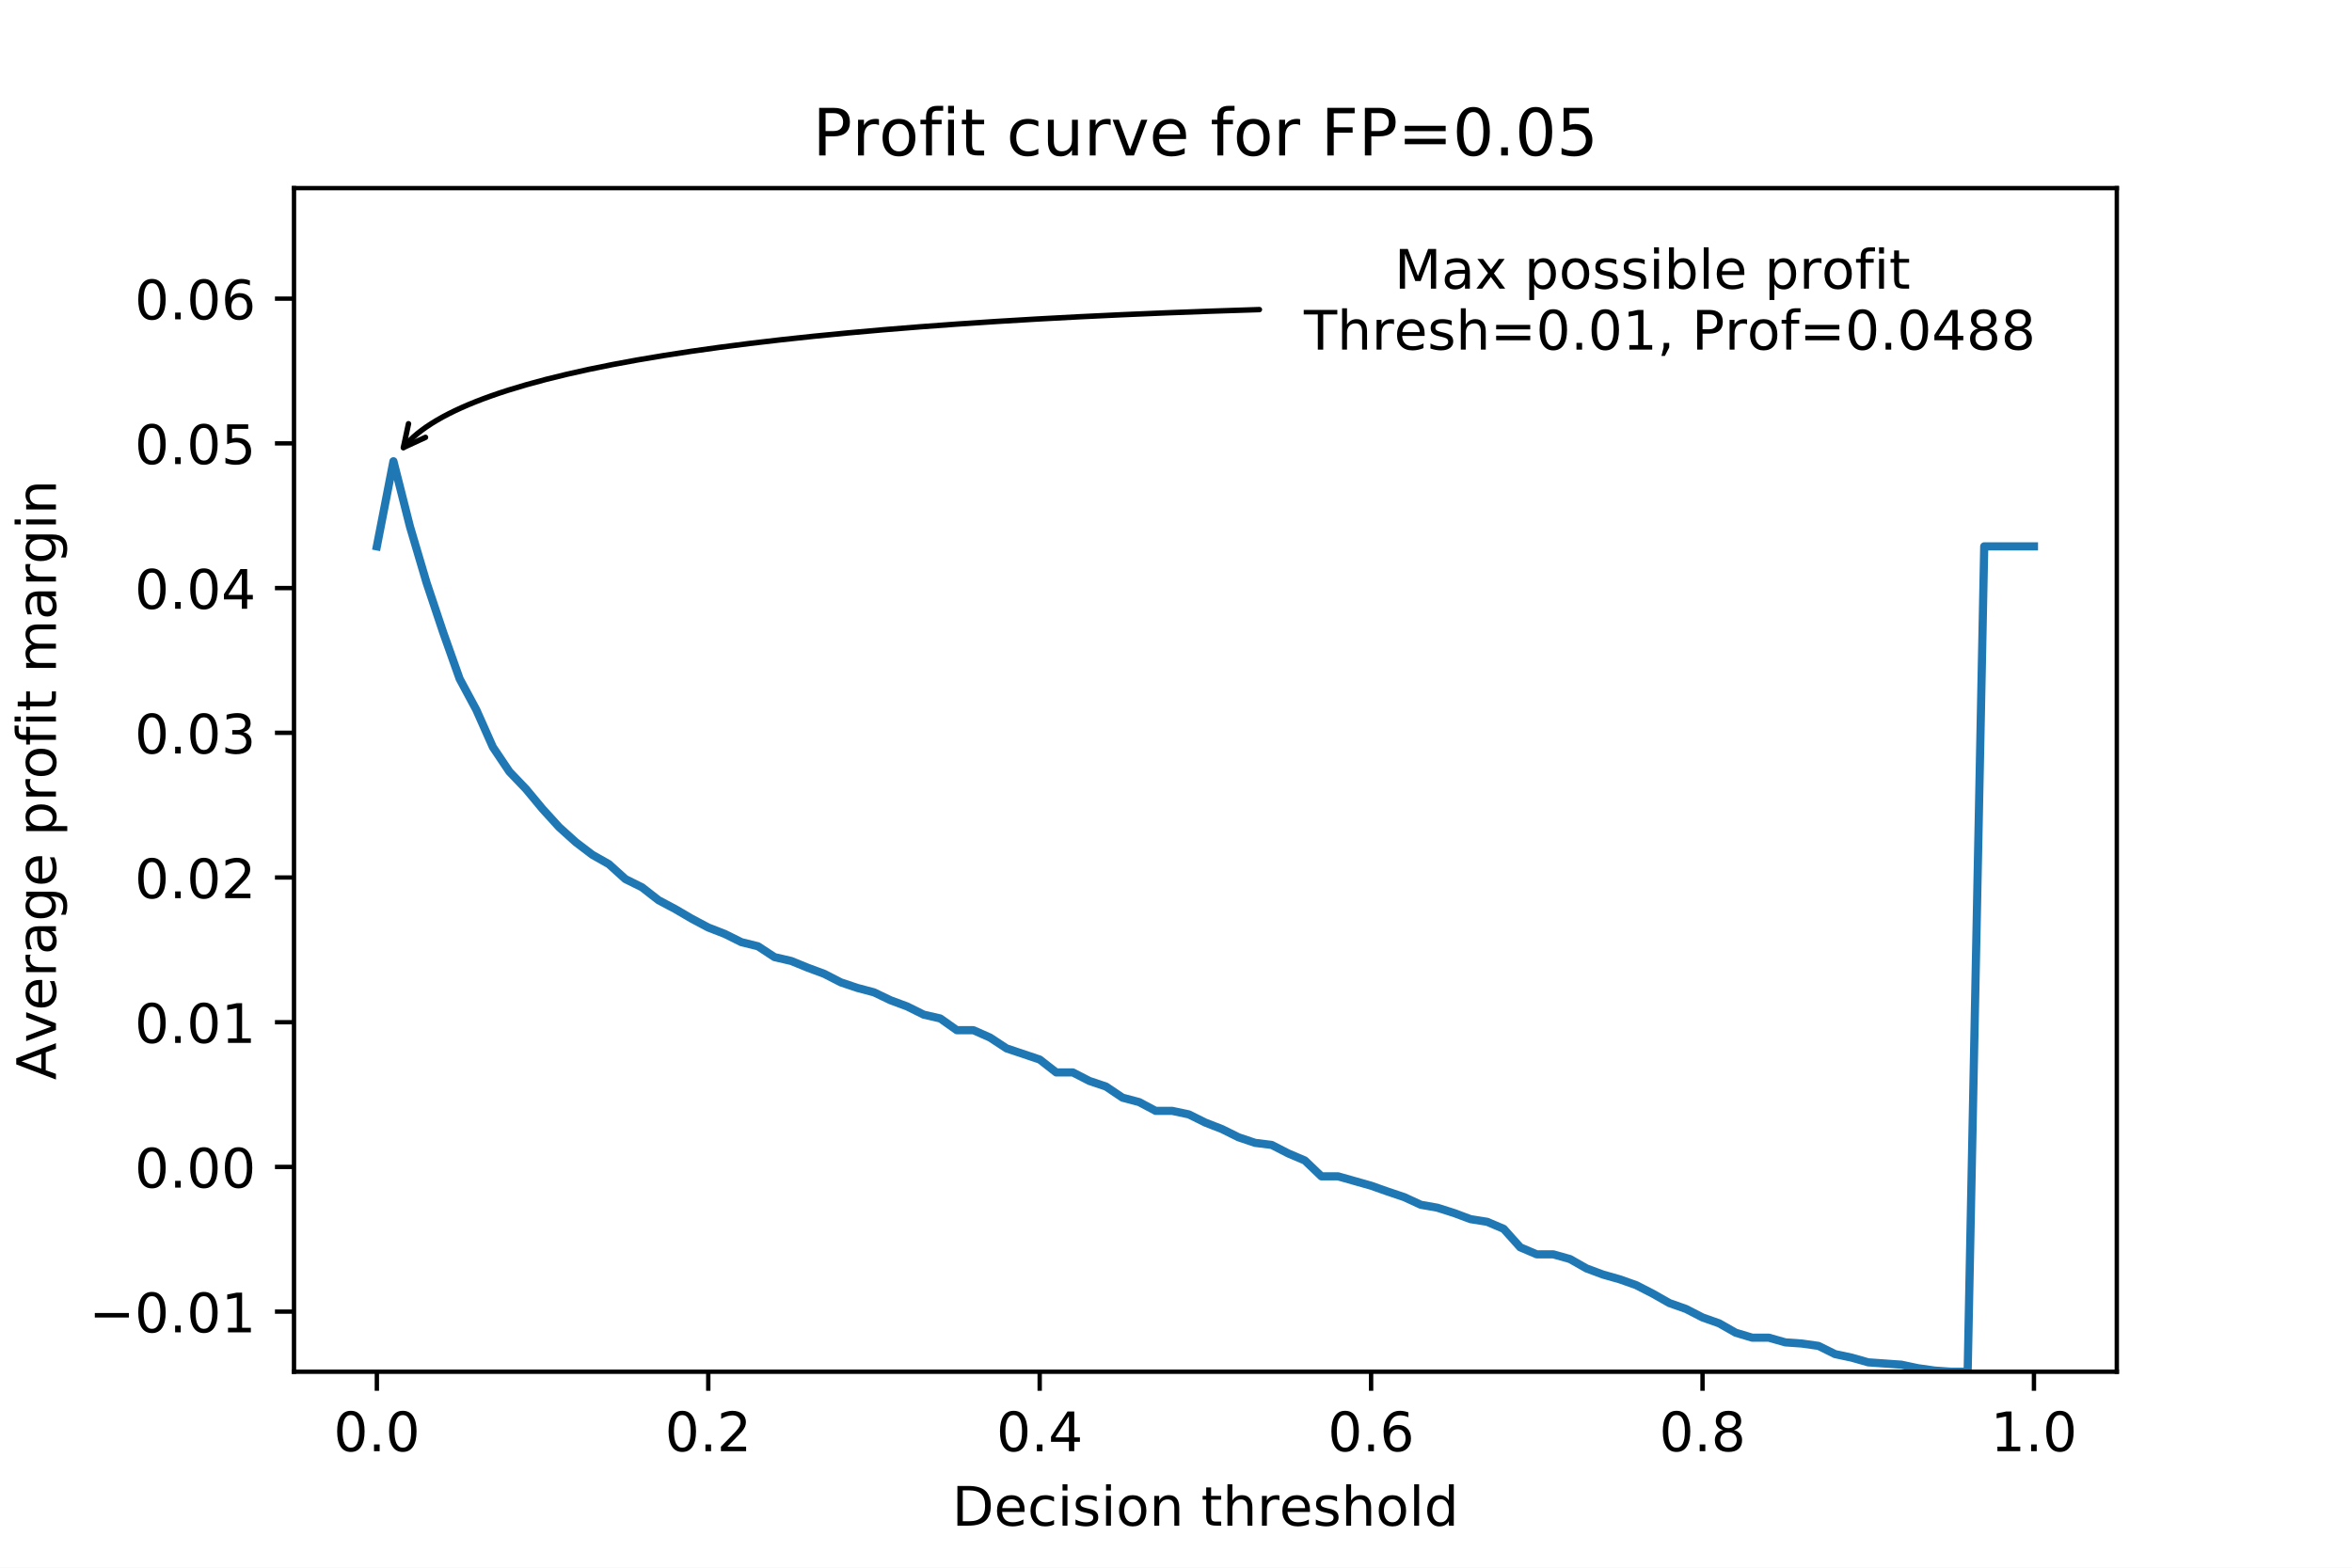
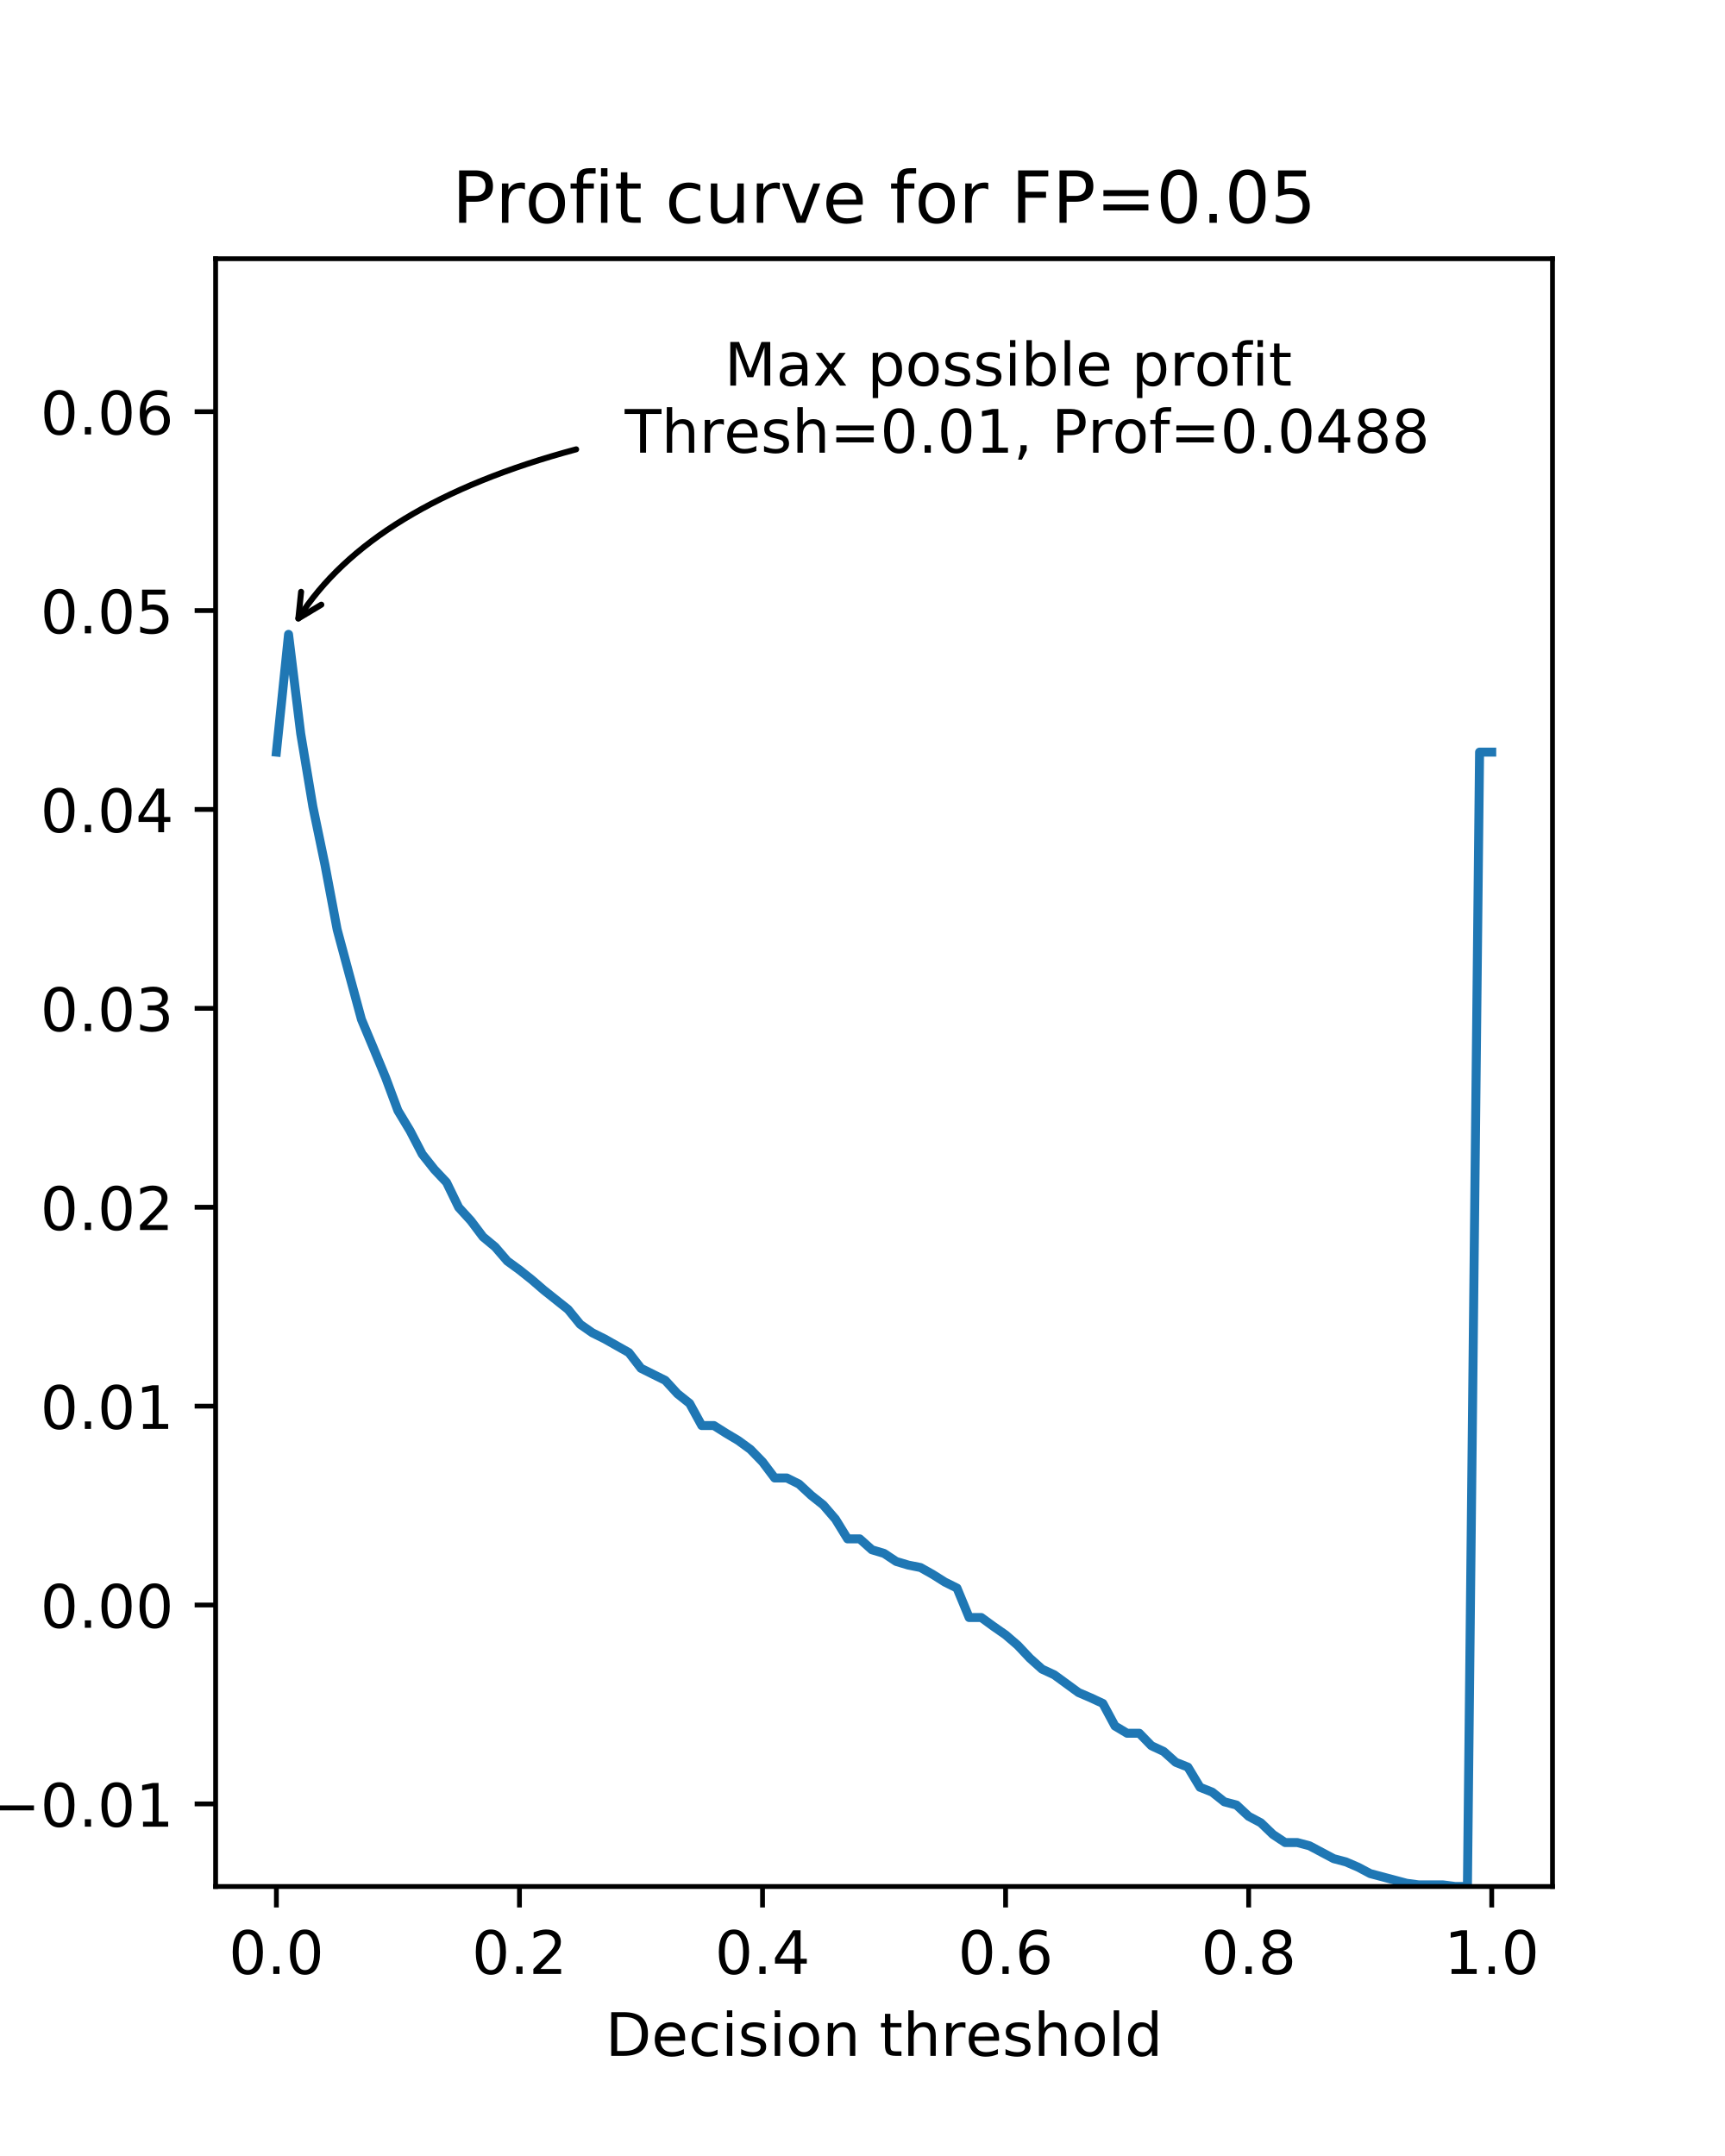
- <svg xmlns="http://www.w3.org/2000/svg" xmlns:xlink="http://www.w3.org/1999/xlink" height="288pt" version="1.1" viewBox="0 0 432 288" width="432pt">
+ <svg xmlns="http://www.w3.org/2000/svg" xmlns:xlink="http://www.w3.org/1999/xlink" height="360pt" version="1.1" viewBox="0 0 288 360" width="288pt">
  <defs>
    <style type="text/css">
*{stroke-linecap:butt;stroke-linejoin:round;}
  </style>
  </defs>
  <g id="figure_1">
    <g id="patch_1">
-       <path d="M 0 288  L 432 288  L 432 0  L 0 0  z " style="fill:#ffffff;" />
+       <path d="M 0 360  L 288 360  L 288 0  L 0 0  z " style="fill:#ffffff;" />
    </g>
    <g id="axes_1">
      <g id="patch_2">
-         <path d="M 54 252  L 388.8 252  L 388.8 34.56  L 54 34.56  z " style="fill:#ffffff;" />
+         <path d="M 36 315  L 259.2 315  L 259.2 43.2  L 36 43.2  z " style="fill:#ffffff;" />
      </g>
      <g id="matplotlib.axis_1">
        <g id="xtick_1">
          <g id="line2d_1">
            <defs>
-               <path d="M 0 0  L 0 3.5  " id="ma9d6f329bd" style="stroke:#000000;stroke-width:0.8;" />
-             </defs>
-             <g>
-               <use style="stroke:#000000;stroke-width:0.8;" x="69.218" xlink:href="#ma9d6f329bd" y="252" />
+               <path d="M 0 0  L 0 3.5  " id="m42af742a59" style="stroke:#000000;stroke-width:0.8;" />
+             </defs>
+             <g>
+               <use style="stroke:#000000;stroke-width:0.8;" x="46.145" xlink:href="#m42af742a59" y="315" />
            </g>
          </g>
          <g id="text_1">
            <defs>
              <path d="M 31.781 66.406  Q 24.172 66.406 20.328 58.906  Q 16.5 51.422 16.5 36.375  Q 16.5 21.391 20.328 13.891  Q 24.172 6.391 31.781 6.391  Q 39.453 6.391 43.281 13.891  Q 47.125 21.391 47.125 36.375  Q 47.125 51.422 43.281 58.906  Q 39.453 66.406 31.781 66.406  z M 31.781 74.219  Q 44.047 74.219 50.516 64.516  Q 56.984 54.828 56.984 36.375  Q 56.984 17.969 50.516 8.266  Q 44.047 -1.422 31.781 -1.422  Q 19.531 -1.422 13.062 8.266  Q 6.594 17.969 6.594 36.375  Q 6.594 54.828 13.062 64.516  Q 19.531 74.219 31.781 74.219  z " id="DejaVuSans-48" />
              <path d="M 10.688 12.406  L 21 12.406  L 21 0  L 10.688 0  z " id="DejaVuSans-46" />
            </defs>
-             <g transform="translate(61.26662 266.5984)scale(0.1 -0.1)">
+             <g transform="translate(38.19389 329.5984)scale(0.1 -0.1)">
              <use xlink:href="#DejaVuSans-48" />
              <use x="63.623" xlink:href="#DejaVuSans-46" />
              <use x="95.41" xlink:href="#DejaVuSans-48" />
            </g>
          </g>
        </g>
        <g id="xtick_2">
          <g id="line2d_2">
            <g>
-               <use style="stroke:#000000;stroke-width:0.8;" x="130.091" xlink:href="#ma9d6f329bd" y="252" />
+               <use style="stroke:#000000;stroke-width:0.8;" x="86.727" xlink:href="#m42af742a59" y="315" />
            </g>
          </g>
          <g id="text_2">
            <defs>
              <path d="M 19.188 8.297  L 53.609 8.297  L 53.609 0  L 7.328 0  L 7.328 8.297  Q 12.938 14.109 22.625 23.891  Q 32.328 33.688 34.812 36.531  Q 39.547 41.844 41.422 45.531  Q 43.312 49.219 43.312 52.781  Q 43.312 58.594 39.234 62.25  Q 35.156 65.922 28.609 65.922  Q 23.969 65.922 18.812 64.312  Q 13.672 62.703 7.812 59.422  L 7.812 69.391  Q 13.766 71.781 18.938 73  Q 24.125 74.219 28.422 74.219  Q 39.75 74.219 46.484 68.547  Q 53.219 62.891 53.219 53.422  Q 53.219 48.922 51.531 44.891  Q 49.859 40.875 45.406 35.406  Q 44.188 33.984 37.641 27.219  Q 31.109 20.453 19.188 8.297  z " id="DejaVuSans-50" />
            </defs>
-             <g transform="translate(122.1393 266.5984)scale(0.1 -0.1)">
+             <g transform="translate(78.77571 329.5984)scale(0.1 -0.1)">
              <use xlink:href="#DejaVuSans-48" />
              <use x="63.623" xlink:href="#DejaVuSans-46" />
              <use x="95.41" xlink:href="#DejaVuSans-50" />
            </g>
          </g>
        </g>
        <g id="xtick_3">
          <g id="line2d_3">
            <g>
-               <use style="stroke:#000000;stroke-width:0.8;" x="190.964" xlink:href="#ma9d6f329bd" y="252" />
+               <use style="stroke:#000000;stroke-width:0.8;" x="127.309" xlink:href="#m42af742a59" y="315" />
            </g>
          </g>
          <g id="text_3">
            <defs>
              <path d="M 37.797 64.312  L 12.891 25.391  L 37.797 25.391  z M 35.203 72.906  L 47.609 72.906  L 47.609 25.391  L 58.016 25.391  L 58.016 17.188  L 47.609 17.188  L 47.609 0  L 37.797 0  L 37.797 17.188  L 4.891 17.188  L 4.891 26.703  z " id="DejaVuSans-52" />
            </defs>
-             <g transform="translate(183.0121 266.5984)scale(0.1 -0.1)">
+             <g transform="translate(119.3575 329.5984)scale(0.1 -0.1)">
              <use xlink:href="#DejaVuSans-48" />
              <use x="63.623" xlink:href="#DejaVuSans-46" />
              <use x="95.41" xlink:href="#DejaVuSans-52" />
            </g>
          </g>
        </g>
        <g id="xtick_4">
          <g id="line2d_4">
            <g>
-               <use style="stroke:#000000;stroke-width:0.8;" x="251.836" xlink:href="#ma9d6f329bd" y="252" />
+               <use style="stroke:#000000;stroke-width:0.8;" x="167.891" xlink:href="#m42af742a59" y="315" />
            </g>
          </g>
          <g id="text_4">
            <defs>
              <path d="M 33.016 40.375  Q 26.375 40.375 22.484 35.828  Q 18.609 31.297 18.609 23.391  Q 18.609 15.531 22.484 10.953  Q 26.375 6.391 33.016 6.391  Q 39.656 6.391 43.531 10.953  Q 47.406 15.531 47.406 23.391  Q 47.406 31.297 43.531 35.828  Q 39.656 40.375 33.016 40.375  z M 52.594 71.297  L 52.594 62.312  Q 48.875 64.062 45.094 64.984  Q 41.312 65.922 37.594 65.922  Q 27.828 65.922 22.672 59.328  Q 17.531 52.734 16.797 39.406  Q 19.672 43.656 24.016 45.922  Q 28.375 48.188 33.594 48.188  Q 44.578 48.188 50.953 41.516  Q 57.328 34.859 57.328 23.391  Q 57.328 12.156 50.688 5.359  Q 44.047 -1.422 33.016 -1.422  Q 20.359 -1.422 13.672 8.266  Q 6.984 17.969 6.984 36.375  Q 6.984 53.656 15.188 63.938  Q 23.391 74.219 37.203 74.219  Q 40.922 74.219 44.703 73.484  Q 48.484 72.75 52.594 71.297  z " id="DejaVuSans-54" />
            </defs>
-             <g transform="translate(243.8848 266.5984)scale(0.1 -0.1)">
+             <g transform="translate(159.9393 329.5984)scale(0.1 -0.1)">
              <use xlink:href="#DejaVuSans-48" />
              <use x="63.623" xlink:href="#DejaVuSans-46" />
              <use x="95.41" xlink:href="#DejaVuSans-54" />
            </g>
          </g>
        </g>
        <g id="xtick_5">
          <g id="line2d_5">
            <g>
-               <use style="stroke:#000000;stroke-width:0.8;" x="312.709" xlink:href="#ma9d6f329bd" y="252" />
+               <use style="stroke:#000000;stroke-width:0.8;" x="208.473" xlink:href="#m42af742a59" y="315" />
            </g>
          </g>
          <g id="text_5">
            <defs>
              <path d="M 31.781 34.625  Q 24.75 34.625 20.719 30.859  Q 16.703 27.094 16.703 20.516  Q 16.703 13.922 20.719 10.156  Q 24.75 6.391 31.781 6.391  Q 38.812 6.391 42.859 10.172  Q 46.922 13.969 46.922 20.516  Q 46.922 27.094 42.891 30.859  Q 38.875 34.625 31.781 34.625  z M 21.922 38.812  Q 15.578 40.375 12.031 44.719  Q 8.5 49.078 8.5 55.328  Q 8.5 64.062 14.719 69.141  Q 20.953 74.219 31.781 74.219  Q 42.672 74.219 48.875 69.141  Q 55.078 64.062 55.078 55.328  Q 55.078 49.078 51.531 44.719  Q 48 40.375 41.703 38.812  Q 48.828 37.156 52.797 32.312  Q 56.781 27.484 56.781 20.516  Q 56.781 9.906 50.312 4.234  Q 43.844 -1.422 31.781 -1.422  Q 19.734 -1.422 13.25 4.234  Q 6.781 9.906 6.781 20.516  Q 6.781 27.484 10.781 32.312  Q 14.797 37.156 21.922 38.812  z M 18.312 54.391  Q 18.312 48.734 21.844 45.562  Q 25.391 42.391 31.781 42.391  Q 38.141 42.391 41.719 45.562  Q 45.312 48.734 45.312 54.391  Q 45.312 60.062 41.719 63.234  Q 38.141 66.406 31.781 66.406  Q 25.391 66.406 21.844 63.234  Q 18.312 60.062 18.312 54.391  z " id="DejaVuSans-56" />
            </defs>
-             <g transform="translate(304.7575 266.5984)scale(0.1 -0.1)">
+             <g transform="translate(200.5212 329.5984)scale(0.1 -0.1)">
              <use xlink:href="#DejaVuSans-48" />
              <use x="63.623" xlink:href="#DejaVuSans-46" />
              <use x="95.41" xlink:href="#DejaVuSans-56" />
            </g>
          </g>
        </g>
        <g id="xtick_6">
          <g id="line2d_6">
            <g>
-               <use style="stroke:#000000;stroke-width:0.8;" x="373.582" xlink:href="#ma9d6f329bd" y="252" />
+               <use style="stroke:#000000;stroke-width:0.8;" x="249.055" xlink:href="#m42af742a59" y="315" />
            </g>
          </g>
          <g id="text_6">
            <defs>
              <path d="M 12.406 8.297  L 28.516 8.297  L 28.516 63.922  L 10.984 60.406  L 10.984 69.391  L 28.422 72.906  L 38.281 72.906  L 38.281 8.297  L 54.391 8.297  L 54.391 0  L 12.406 0  z " id="DejaVuSans-49" />
            </defs>
-             <g transform="translate(365.6303 266.5984)scale(0.1 -0.1)">
+             <g transform="translate(241.103 329.5984)scale(0.1 -0.1)">
              <use xlink:href="#DejaVuSans-49" />
              <use x="63.623" xlink:href="#DejaVuSans-46" />
              <use x="95.41" xlink:href="#DejaVuSans-48" />
            </g>
          </g>
        </g>
        <g id="text_7">
          <defs>
            <path d="M 19.672 64.797  L 19.672 8.109  L 31.594 8.109  Q 46.688 8.109 53.688 14.938  Q 60.688 21.781 60.688 36.531  Q 60.688 51.172 53.688 57.984  Q 46.688 64.797 31.594 64.797  z M 9.812 72.906  L 30.078 72.906  Q 51.266 72.906 61.172 64.094  Q 71.094 55.281 71.094 36.531  Q 71.094 17.672 61.125 8.828  Q 51.172 0 30.078 0  L 9.812 0  z " id="DejaVuSans-68" />
            <path d="M 56.203 29.594  L 56.203 25.203  L 14.891 25.203  Q 15.484 15.922 20.484 11.062  Q 25.484 6.203 34.422 6.203  Q 39.594 6.203 44.453 7.469  Q 49.312 8.734 54.109 11.281  L 54.109 2.781  Q 49.266 0.734 44.188 -0.344  Q 39.109 -1.422 33.891 -1.422  Q 20.797 -1.422 13.156 6.188  Q 5.516 13.812 5.516 26.812  Q 5.516 40.234 12.766 48.109  Q 20.016 56 32.328 56  Q 43.359 56 49.781 48.891  Q 56.203 41.797 56.203 29.594  z M 47.219 32.234  Q 47.125 39.594 43.094 43.984  Q 39.062 48.391 32.422 48.391  Q 24.906 48.391 20.391 44.141  Q 15.875 39.891 15.188 32.172  z " id="DejaVuSans-101" />
            <path d="M 48.781 52.594  L 48.781 44.188  Q 44.969 46.297 41.141 47.344  Q 37.312 48.391 33.406 48.391  Q 24.656 48.391 19.812 42.844  Q 14.984 37.312 14.984 27.297  Q 14.984 17.281 19.812 11.734  Q 24.656 6.203 33.406 6.203  Q 37.312 6.203 41.141 7.25  Q 44.969 8.297 48.781 10.406  L 48.781 2.094  Q 45.016 0.344 40.984 -0.531  Q 36.969 -1.422 32.422 -1.422  Q 20.062 -1.422 12.781 6.344  Q 5.516 14.109 5.516 27.297  Q 5.516 40.672 12.859 48.328  Q 20.219 56 33.016 56  Q 37.156 56 41.109 55.141  Q 45.062 54.297 48.781 52.594  z " id="DejaVuSans-99" />
            <path d="M 9.422 54.688  L 18.406 54.688  L 18.406 0  L 9.422 0  z M 9.422 75.984  L 18.406 75.984  L 18.406 64.594  L 9.422 64.594  z " id="DejaVuSans-105" />
            <path d="M 44.281 53.078  L 44.281 44.578  Q 40.484 46.531 36.375 47.5  Q 32.281 48.484 27.875 48.484  Q 21.188 48.484 17.844 46.438  Q 14.5 44.391 14.5 40.281  Q 14.5 37.156 16.891 35.375  Q 19.281 33.594 26.516 31.984  L 29.594 31.297  Q 39.156 29.25 43.188 25.516  Q 47.219 21.781 47.219 15.094  Q 47.219 7.469 41.188 3.016  Q 35.156 -1.422 24.609 -1.422  Q 20.219 -1.422 15.453 -0.562  Q 10.688 0.297 5.422 2  L 5.422 11.281  Q 10.406 8.688 15.234 7.391  Q 20.062 6.109 24.812 6.109  Q 31.156 6.109 34.562 8.281  Q 37.984 10.453 37.984 14.406  Q 37.984 18.062 35.516 20.016  Q 33.062 21.969 24.703 23.781  L 21.578 24.516  Q 13.234 26.266 9.516 29.906  Q 5.812 33.547 5.812 39.891  Q 5.812 47.609 11.281 51.797  Q 16.75 56 26.812 56  Q 31.781 56 36.172 55.266  Q 40.578 54.547 44.281 53.078  z " id="DejaVuSans-115" />
            <path d="M 30.609 48.391  Q 23.391 48.391 19.188 42.75  Q 14.984 37.109 14.984 27.297  Q 14.984 17.484 19.156 11.844  Q 23.344 6.203 30.609 6.203  Q 37.797 6.203 41.984 11.859  Q 46.188 17.531 46.188 27.297  Q 46.188 37.016 41.984 42.703  Q 37.797 48.391 30.609 48.391  z M 30.609 56  Q 42.328 56 49.016 48.375  Q 55.719 40.766 55.719 27.297  Q 55.719 13.875 49.016 6.219  Q 42.328 -1.422 30.609 -1.422  Q 18.844 -1.422 12.172 6.219  Q 5.516 13.875 5.516 27.297  Q 5.516 40.766 12.172 48.375  Q 18.844 56 30.609 56  z " id="DejaVuSans-111" />
            <path d="M 54.891 33.016  L 54.891 0  L 45.906 0  L 45.906 32.719  Q 45.906 40.484 42.875 44.328  Q 39.844 48.188 33.797 48.188  Q 26.516 48.188 22.312 43.547  Q 18.109 38.922 18.109 30.906  L 18.109 0  L 9.078 0  L 9.078 54.688  L 18.109 54.688  L 18.109 46.188  Q 21.344 51.125 25.703 53.562  Q 30.078 56 35.797 56  Q 45.219 56 50.047 50.172  Q 54.891 44.344 54.891 33.016  z " id="DejaVuSans-110" />
            <path id="DejaVuSans-32" />
            <path d="M 18.312 70.219  L 18.312 54.688  L 36.812 54.688  L 36.812 47.703  L 18.312 47.703  L 18.312 18.016  Q 18.312 11.328 20.141 9.422  Q 21.969 7.516 27.594 7.516  L 36.812 7.516  L 36.812 0  L 27.594 0  Q 17.188 0 13.234 3.875  Q 9.281 7.766 9.281 18.016  L 9.281 47.703  L 2.688 47.703  L 2.688 54.688  L 9.281 54.688  L 9.281 70.219  z " id="DejaVuSans-116" />
            <path d="M 54.891 33.016  L 54.891 0  L 45.906 0  L 45.906 32.719  Q 45.906 40.484 42.875 44.328  Q 39.844 48.188 33.797 48.188  Q 26.516 48.188 22.312 43.547  Q 18.109 38.922 18.109 30.906  L 18.109 0  L 9.078 0  L 9.078 75.984  L 18.109 75.984  L 18.109 46.188  Q 21.344 51.125 25.703 53.562  Q 30.078 56 35.797 56  Q 45.219 56 50.047 50.172  Q 54.891 44.344 54.891 33.016  z " id="DejaVuSans-104" />
            <path d="M 41.109 46.297  Q 39.594 47.172 37.812 47.578  Q 36.031 48 33.891 48  Q 26.266 48 22.188 43.047  Q 18.109 38.094 18.109 28.812  L 18.109 0  L 9.078 0  L 9.078 54.688  L 18.109 54.688  L 18.109 46.188  Q 20.953 51.172 25.484 53.578  Q 30.031 56 36.531 56  Q 37.453 56 38.578 55.875  Q 39.703 55.766 41.062 55.516  z " id="DejaVuSans-114" />
            <path d="M 9.422 75.984  L 18.406 75.984  L 18.406 0  L 9.422 0  z " id="DejaVuSans-108" />
            <path d="M 45.406 46.391  L 45.406 75.984  L 54.391 75.984  L 54.391 0  L 45.406 0  L 45.406 8.203  Q 42.578 3.328 38.25 0.953  Q 33.938 -1.422 27.875 -1.422  Q 17.969 -1.422 11.734 6.484  Q 5.516 14.406 5.516 27.297  Q 5.516 40.188 11.734 48.094  Q 17.969 56 27.875 56  Q 33.938 56 38.25 53.625  Q 42.578 51.266 45.406 46.391  z M 14.797 27.297  Q 14.797 17.391 18.875 11.75  Q 22.953 6.109 30.078 6.109  Q 37.203 6.109 41.297 11.75  Q 45.406 17.391 45.406 27.297  Q 45.406 37.203 41.297 42.844  Q 37.203 48.484 30.078 48.484  Q 22.953 48.484 18.875 42.844  Q 14.797 37.203 14.797 27.297  z " id="DejaVuSans-100" />
          </defs>
-           <g transform="translate(174.8688 280.2766)scale(0.1 -0.1)">
+           <g transform="translate(101.0687 343.2766)scale(0.1 -0.1)">
            <use xlink:href="#DejaVuSans-68" />
            <use x="77.002" xlink:href="#DejaVuSans-101" />
            <use x="138.525" xlink:href="#DejaVuSans-99" />
            <use x="193.506" xlink:href="#DejaVuSans-105" />
            <use x="221.289" xlink:href="#DejaVuSans-115" />
            <use x="273.389" xlink:href="#DejaVuSans-105" />
            <use x="301.172" xlink:href="#DejaVuSans-111" />
            <use x="362.354" xlink:href="#DejaVuSans-110" />
            <use x="425.732" xlink:href="#DejaVuSans-32" />
            <use x="457.52" xlink:href="#DejaVuSans-116" />
            <use x="496.729" xlink:href="#DejaVuSans-104" />
            <use x="560.107" xlink:href="#DejaVuSans-114" />
            <use x="601.189" xlink:href="#DejaVuSans-101" />
            <use x="662.713" xlink:href="#DejaVuSans-115" />
            <use x="714.812" xlink:href="#DejaVuSans-104" />
            <use x="778.191" xlink:href="#DejaVuSans-111" />
            <use x="839.373" xlink:href="#DejaVuSans-108" />
            <use x="867.156" xlink:href="#DejaVuSans-100" />
          </g>
        </g>
      </g>
      <g id="matplotlib.axis_2">
        <g id="ytick_1">
          <g id="line2d_7">
            <defs>
-               <path d="M 0 0  L -3.5 0  " id="m151987f580" style="stroke:#000000;stroke-width:0.8;" />
-             </defs>
-             <g>
-               <use style="stroke:#000000;stroke-width:0.8;" x="54" xlink:href="#m151987f580" y="240.961" />
+               <path d="M 0 0  L -3.5 0  " id="mef437fa960" style="stroke:#000000;stroke-width:0.8;" />
+             </defs>
+             <g>
+               <use style="stroke:#000000;stroke-width:0.8;" x="36" xlink:href="#mef437fa960" y="301.21" />
            </g>
          </g>
          <g id="text_8">
            <defs>
              <path d="M 10.594 35.5  L 73.188 35.5  L 73.188 27.203  L 10.594 27.203  z " id="DejaVuSans-8722" />
            </defs>
-             <g transform="translate(16.35469 244.7598)scale(0.1 -0.1)">
+             <g transform="translate(-1.645313 305.0089)scale(0.1 -0.1)">
              <use xlink:href="#DejaVuSans-8722" />
              <use x="83.789" xlink:href="#DejaVuSans-48" />
              <use x="147.412" xlink:href="#DejaVuSans-46" />
              <use x="179.199" xlink:href="#DejaVuSans-48" />
              <use x="242.822" xlink:href="#DejaVuSans-49" />
            </g>
          </g>
        </g>
        <g id="ytick_2">
          <g id="line2d_8">
            <g>
-               <use style="stroke:#000000;stroke-width:0.8;" x="54" xlink:href="#m151987f580" y="214.376" />
+               <use style="stroke:#000000;stroke-width:0.8;" x="36" xlink:href="#mef437fa960" y="268" />
            </g>
          </g>
          <g id="text_9">
-             <g transform="translate(24.73438 218.1748)scale(0.1 -0.1)">
+             <g transform="translate(6.734375 271.799)scale(0.1 -0.1)">
              <use xlink:href="#DejaVuSans-48" />
              <use x="63.623" xlink:href="#DejaVuSans-46" />
              <use x="95.41" xlink:href="#DejaVuSans-48" />
              <use x="159.033" xlink:href="#DejaVuSans-48" />
            </g>
          </g>
        </g>
        <g id="ytick_3">
          <g id="line2d_9">
            <g>
-               <use style="stroke:#000000;stroke-width:0.8;" x="54" xlink:href="#m151987f580" y="187.791" />
+               <use style="stroke:#000000;stroke-width:0.8;" x="36" xlink:href="#mef437fa960" y="234.79" />
            </g>
          </g>
          <g id="text_10">
-             <g transform="translate(24.73438 191.5898)scale(0.1 -0.1)">
+             <g transform="translate(6.734375 238.5891)scale(0.1 -0.1)">
              <use xlink:href="#DejaVuSans-48" />
              <use x="63.623" xlink:href="#DejaVuSans-46" />
              <use x="95.41" xlink:href="#DejaVuSans-48" />
              <use x="159.033" xlink:href="#DejaVuSans-49" />
            </g>
          </g>
        </g>
        <g id="ytick_4">
          <g id="line2d_10">
            <g>
-               <use style="stroke:#000000;stroke-width:0.8;" x="54" xlink:href="#m151987f580" y="161.205" />
+               <use style="stroke:#000000;stroke-width:0.8;" x="36" xlink:href="#mef437fa960" y="201.58" />
            </g>
          </g>
          <g id="text_11">
-             <g transform="translate(24.73438 165.0047)scale(0.1 -0.1)">
+             <g transform="translate(6.734375 205.3792)scale(0.1 -0.1)">
              <use xlink:href="#DejaVuSans-48" />
              <use x="63.623" xlink:href="#DejaVuSans-46" />
              <use x="95.41" xlink:href="#DejaVuSans-48" />
              <use x="159.033" xlink:href="#DejaVuSans-50" />
            </g>
          </g>
        </g>
        <g id="ytick_5">
          <g id="line2d_11">
            <g>
-               <use style="stroke:#000000;stroke-width:0.8;" x="54" xlink:href="#m151987f580" y="134.62" />
+               <use style="stroke:#000000;stroke-width:0.8;" x="36" xlink:href="#mef437fa960" y="168.37" />
            </g>
          </g>
          <g id="text_12">
            <defs>
              <path d="M 40.578 39.312  Q 47.656 37.797 51.625 33  Q 55.609 28.219 55.609 21.188  Q 55.609 10.406 48.188 4.484  Q 40.766 -1.422 27.094 -1.422  Q 22.516 -1.422 17.656 -0.516  Q 12.797 0.391 7.625 2.203  L 7.625 11.719  Q 11.719 9.328 16.594 8.109  Q 21.484 6.891 26.812 6.891  Q 36.078 6.891 40.938 10.547  Q 45.797 14.203 45.797 21.188  Q 45.797 27.641 41.281 31.266  Q 36.766 34.906 28.719 34.906  L 20.219 34.906  L 20.219 43.016  L 29.109 43.016  Q 36.375 43.016 40.234 45.922  Q 44.094 48.828 44.094 54.297  Q 44.094 59.906 40.109 62.906  Q 36.141 65.922 28.719 65.922  Q 24.656 65.922 20.016 65.031  Q 15.375 64.156 9.812 62.312  L 9.812 71.094  Q 15.438 72.656 20.344 73.438  Q 25.25 74.219 29.594 74.219  Q 40.828 74.219 47.359 69.109  Q 53.906 64.016 53.906 55.328  Q 53.906 49.266 50.438 45.094  Q 46.969 40.922 40.578 39.312  z " id="DejaVuSans-51" />
            </defs>
-             <g transform="translate(24.73438 138.4197)scale(0.1 -0.1)">
+             <g transform="translate(6.734375 172.1693)scale(0.1 -0.1)">
              <use xlink:href="#DejaVuSans-48" />
              <use x="63.623" xlink:href="#DejaVuSans-46" />
              <use x="95.41" xlink:href="#DejaVuSans-48" />
              <use x="159.033" xlink:href="#DejaVuSans-51" />
            </g>
          </g>
        </g>
        <g id="ytick_6">
          <g id="line2d_12">
            <g>
-               <use style="stroke:#000000;stroke-width:0.8;" x="54" xlink:href="#m151987f580" y="108.035" />
+               <use style="stroke:#000000;stroke-width:0.8;" x="36" xlink:href="#mef437fa960" y="135.16" />
            </g>
          </g>
          <g id="text_13">
-             <g transform="translate(24.73438 111.8346)scale(0.1 -0.1)">
+             <g transform="translate(6.734375 138.9594)scale(0.1 -0.1)">
              <use xlink:href="#DejaVuSans-48" />
              <use x="63.623" xlink:href="#DejaVuSans-46" />
              <use x="95.41" xlink:href="#DejaVuSans-48" />
              <use x="159.033" xlink:href="#DejaVuSans-52" />
            </g>
          </g>
        </g>
        <g id="ytick_7">
          <g id="line2d_13">
            <g>
-               <use style="stroke:#000000;stroke-width:0.8;" x="54" xlink:href="#m151987f580" y="81.45" />
+               <use style="stroke:#000000;stroke-width:0.8;" x="36" xlink:href="#mef437fa960" y="101.95" />
            </g>
          </g>
          <g id="text_14">
            <defs>
              <path d="M 10.797 72.906  L 49.516 72.906  L 49.516 64.594  L 19.828 64.594  L 19.828 46.734  Q 21.969 47.469 24.109 47.828  Q 26.266 48.188 28.422 48.188  Q 40.625 48.188 47.75 41.5  Q 54.891 34.812 54.891 23.391  Q 54.891 11.625 47.562 5.094  Q 40.234 -1.422 26.906 -1.422  Q 22.312 -1.422 17.547 -0.641  Q 12.797 0.141 7.719 1.703  L 7.719 11.625  Q 12.109 9.234 16.797 8.062  Q 21.484 6.891 26.703 6.891  Q 35.156 6.891 40.078 11.328  Q 45.016 15.766 45.016 23.391  Q 45.016 31 40.078 35.438  Q 35.156 39.891 26.703 39.891  Q 22.75 39.891 18.812 39.016  Q 14.891 38.141 10.797 36.281  z " id="DejaVuSans-53" />
            </defs>
-             <g transform="translate(24.73438 85.24959)scale(0.1 -0.1)">
+             <g transform="translate(6.734375 105.7495)scale(0.1 -0.1)">
              <use xlink:href="#DejaVuSans-48" />
              <use x="63.623" xlink:href="#DejaVuSans-46" />
              <use x="95.41" xlink:href="#DejaVuSans-48" />
              <use x="159.033" xlink:href="#DejaVuSans-53" />
            </g>
          </g>
        </g>
        <g id="ytick_8">
          <g id="line2d_14">
            <g>
-               <use style="stroke:#000000;stroke-width:0.8;" x="54" xlink:href="#m151987f580" y="54.865" />
+               <use style="stroke:#000000;stroke-width:0.8;" x="36" xlink:href="#mef437fa960" y="68.74" />
            </g>
          </g>
          <g id="text_15">
-             <g transform="translate(24.73438 58.66454)scale(0.1 -0.1)">
+             <g transform="translate(6.734375 72.5396)scale(0.1 -0.1)">
              <use xlink:href="#DejaVuSans-48" />
              <use x="63.623" xlink:href="#DejaVuSans-46" />
              <use x="95.41" xlink:href="#DejaVuSans-48" />
              <use x="159.033" xlink:href="#DejaVuSans-54" />
            </g>
          </g>
        </g>
        <g id="text_16">
          <defs>
            <path d="M 34.188 63.188  L 20.797 26.906  L 47.609 26.906  z M 28.609 72.906  L 39.797 72.906  L 67.578 0  L 57.328 0  L 50.688 18.703  L 17.828 18.703  L 11.188 0  L 0.781 0  z " id="DejaVuSans-65" />
            <path d="M 2.984 54.688  L 12.5 54.688  L 29.594 8.797  L 46.688 54.688  L 56.203 54.688  L 35.688 0  L 23.484 0  z " id="DejaVuSans-118" />
            <path d="M 34.281 27.484  Q 23.391 27.484 19.188 25  Q 14.984 22.516 14.984 16.5  Q 14.984 11.719 18.141 8.906  Q 21.297 6.109 26.703 6.109  Q 34.188 6.109 38.703 11.406  Q 43.219 16.703 43.219 25.484  L 43.219 27.484  z M 52.203 31.203  L 52.203 0  L 43.219 0  L 43.219 8.297  Q 40.141 3.328 35.547 0.953  Q 30.953 -1.422 24.312 -1.422  Q 15.922 -1.422 10.953 3.297  Q 6 8.016 6 15.922  Q 6 25.141 12.172 29.828  Q 18.359 34.516 30.609 34.516  L 43.219 34.516  L 43.219 35.406  Q 43.219 41.609 39.141 45  Q 35.062 48.391 27.688 48.391  Q 23 48.391 18.547 47.266  Q 14.109 46.141 10.016 43.891  L 10.016 52.203  Q 14.938 54.109 19.578 55.047  Q 24.219 56 28.609 56  Q 40.484 56 46.344 49.844  Q 52.203 43.703 52.203 31.203  z " id="DejaVuSans-97" />
            <path d="M 45.406 27.984  Q 45.406 37.75 41.375 43.109  Q 37.359 48.484 30.078 48.484  Q 22.859 48.484 18.828 43.109  Q 14.797 37.75 14.797 27.984  Q 14.797 18.266 18.828 12.891  Q 22.859 7.516 30.078 7.516  Q 37.359 7.516 41.375 12.891  Q 45.406 18.266 45.406 27.984  z M 54.391 6.781  Q 54.391 -7.172 48.188 -13.984  Q 42 -20.797 29.203 -20.797  Q 24.469 -20.797 20.266 -20.094  Q 16.062 -19.391 12.109 -17.922  L 12.109 -9.188  Q 16.062 -11.328 19.922 -12.344  Q 23.781 -13.375 27.781 -13.375  Q 36.625 -13.375 41.016 -8.766  Q 45.406 -4.156 45.406 5.172  L 45.406 9.625  Q 42.625 4.781 38.281 2.391  Q 33.938 0 27.875 0  Q 17.828 0 11.672 7.656  Q 5.516 15.328 5.516 27.984  Q 5.516 40.672 11.672 48.328  Q 17.828 56 27.875 56  Q 33.938 56 38.281 53.609  Q 42.625 51.219 45.406 46.391  L 45.406 54.688  L 54.391 54.688  z " id="DejaVuSans-103" />
            <path d="M 18.109 8.203  L 18.109 -20.797  L 9.078 -20.797  L 9.078 54.688  L 18.109 54.688  L 18.109 46.391  Q 20.953 51.266 25.266 53.625  Q 29.594 56 35.594 56  Q 45.562 56 51.781 48.094  Q 58.016 40.188 58.016 27.297  Q 58.016 14.406 51.781 6.484  Q 45.562 -1.422 35.594 -1.422  Q 29.594 -1.422 25.266 0.953  Q 20.953 3.328 18.109 8.203  z M 48.688 27.297  Q 48.688 37.203 44.609 42.844  Q 40.531 48.484 33.406 48.484  Q 26.266 48.484 22.188 42.844  Q 18.109 37.203 18.109 27.297  Q 18.109 17.391 22.188 11.75  Q 26.266 6.109 33.406 6.109  Q 40.531 6.109 44.609 11.75  Q 48.688 17.391 48.688 27.297  z " id="DejaVuSans-112" />
            <path d="M 37.109 75.984  L 37.109 68.5  L 28.516 68.5  Q 23.688 68.5 21.797 66.547  Q 19.922 64.594 19.922 59.516  L 19.922 54.688  L 34.719 54.688  L 34.719 47.703  L 19.922 47.703  L 19.922 0  L 10.891 0  L 10.891 47.703  L 2.297 47.703  L 2.297 54.688  L 10.891 54.688  L 10.891 58.5  Q 10.891 67.625 15.141 71.797  Q 19.391 75.984 28.609 75.984  z " id="DejaVuSans-102" />
            <path d="M 52 44.188  Q 55.375 50.25 60.062 53.125  Q 64.75 56 71.094 56  Q 79.641 56 84.281 50.016  Q 88.922 44.047 88.922 33.016  L 88.922 0  L 79.891 0  L 79.891 32.719  Q 79.891 40.578 77.094 44.375  Q 74.312 48.188 68.609 48.188  Q 61.625 48.188 57.562 43.547  Q 53.516 38.922 53.516 30.906  L 53.516 0  L 44.484 0  L 44.484 32.719  Q 44.484 40.625 41.703 44.406  Q 38.922 48.188 33.109 48.188  Q 26.219 48.188 22.156 43.531  Q 18.109 38.875 18.109 30.906  L 18.109 0  L 9.078 0  L 9.078 54.688  L 18.109 54.688  L 18.109 46.188  Q 21.188 51.219 25.484 53.609  Q 29.781 56 35.688 56  Q 41.656 56 45.828 52.969  Q 50 49.953 52 44.188  z " id="DejaVuSans-109" />
          </defs>
-           <g transform="translate(10.275 198.3988)rotate(-90)scale(0.1 -0.1)">
+           <g transform="translate(-7.725 234.2188)rotate(-90)scale(0.1 -0.1)">
            <use xlink:href="#DejaVuSans-65" />
            <use x="68.33" xlink:href="#DejaVuSans-118" />
            <use x="127.51" xlink:href="#DejaVuSans-101" />
            <use x="189.033" xlink:href="#DejaVuSans-114" />
            <use x="230.146" xlink:href="#DejaVuSans-97" />
            <use x="291.426" xlink:href="#DejaVuSans-103" />
            <use x="354.902" xlink:href="#DejaVuSans-101" />
            <use x="416.426" xlink:href="#DejaVuSans-32" />
            <use x="448.213" xlink:href="#DejaVuSans-112" />
            <use x="511.689" xlink:href="#DejaVuSans-114" />
            <use x="552.771" xlink:href="#DejaVuSans-111" />
            <use x="613.953" xlink:href="#DejaVuSans-102" />
            <use x="649.158" xlink:href="#DejaVuSans-105" />
            <use x="676.941" xlink:href="#DejaVuSans-116" />
            <use x="716.15" xlink:href="#DejaVuSans-32" />
            <use x="747.938" xlink:href="#DejaVuSans-109" />
            <use x="845.35" xlink:href="#DejaVuSans-97" />
            <use x="906.629" xlink:href="#DejaVuSans-114" />
            <use x="947.727" xlink:href="#DejaVuSans-103" />
            <use x="1011.203" xlink:href="#DejaVuSans-105" />
            <use x="1038.986" xlink:href="#DejaVuSans-110" />
          </g>
        </g>
      </g>
      <g id="line2d_15">
-         <path clip-path="url(#p5bcf9f801a)" d="M 69.218 100.37  L 72.262 84.738  L 75.305 96.759  L 78.349 107.054  L 81.393 116.164  L 84.436 124.735  L 87.48 130.394  L 90.524 137.24  L 93.567 141.768  L 96.611 144.948  L 99.655 148.614  L 102.698 151.956  L 105.742 154.705  L 108.785 157.023  L 111.829 158.748  L 114.873 161.497  L 117.916 163.006  L 120.96 165.378  L 124.004 166.995  L 127.047 168.774  L 130.091 170.391  L 133.135 171.576  L 136.178 173.086  L 139.222 173.84  L 142.265 175.835  L 145.309 176.536  L 148.353 177.775  L 151.396 178.907  L 154.44 180.47  L 157.484 181.495  L 160.527 182.303  L 163.571 183.759  L 166.615 184.891  L 169.658 186.4  L 172.702 187.101  L 175.745 189.257  L 178.789 189.257  L 181.833 190.604  L 184.876 192.599  L 187.92 193.623  L 190.964 194.647  L 194.007 197.019  L 197.051 197.019  L 200.095 198.582  L 203.138 199.606  L 206.182 201.654  L 209.225 202.463  L 212.269 204.08  L 215.313 204.08  L 218.356 204.727  L 221.4 206.236  L 224.444 207.422  L 227.487 208.931  L 230.531 209.956  L 233.575 210.333  L 236.618 211.896  L 239.662 213.19  L 242.705 216.1  L 245.749 216.1  L 248.793 216.963  L 251.836 217.825  L 254.88 218.903  L 257.924 219.928  L 260.967 221.329  L 264.011 221.868  L 267.055 222.838  L 270.098 223.97  L 273.142 224.455  L 276.185 225.749  L 279.229 229.145  L 282.273 230.439  L 285.316 230.439  L 288.36 231.301  L 291.404 233.026  L 294.447 234.158  L 297.491 235.021  L 300.535 236.099  L 303.578 237.662  L 306.622 239.387  L 309.665 240.465  L 312.709 242.028  L 315.753 243.106  L 318.796 244.831  L 321.84 245.747  L 324.884 245.747  L 327.927 246.61  L 330.971 246.825  L 334.015 247.257  L 337.058 248.766  L 340.102 249.413  L 343.145 250.275  L 346.189 250.491  L 349.233 250.706  L 352.276 251.353  L 355.32 251.784  L 358.364 252  L 361.407 252  L 364.451 100.37  L 367.495 100.37  L 370.538 100.37  L 373.582 100.37  " style="fill:none;stroke:#1f77b4;stroke-linecap:square;stroke-width:1.5;" />
+         <path clip-path="url(#p7c824b9564)" d="M 46.145 125.585  L 48.175 105.923  L 50.204 122.488  L 52.233 134.675  L 54.262 144.439  L 56.291 155.213  L 58.32 162.754  L 60.349 170.229  L 62.378 175.077  L 64.407 179.992  L 66.436 185.446  L 68.465 188.813  L 70.495 192.719  L 72.524 195.277  L 74.553 197.432  L 76.582 201.607  L 78.611 203.829  L 80.64 206.522  L 82.669 208.206  L 84.698 210.563  L 86.727 212.044  L 88.756 213.66  L 90.785 215.411  L 92.815 217.027  L 94.844 218.643  L 96.873 221.134  L 98.902 222.548  L 100.931 223.558  L 102.96 224.703  L 104.989 225.848  L 107.018 228.474  L 109.047 229.484  L 111.076 230.494  L 113.105 232.716  L 115.135 234.332  L 117.164 238.035  L 119.193 238.035  L 121.222 239.315  L 123.251 240.527  L 125.28 242.008  L 127.309 244.096  L 129.338 246.789  L 131.367 246.789  L 133.396 247.799  L 135.425 249.685  L 137.455 251.301  L 139.484 253.657  L 141.513 256.957  L 143.542 256.957  L 145.571 258.775  L 147.6 259.381  L 149.629 260.728  L 151.658 261.334  L 153.687 261.738  L 155.716 262.882  L 157.745 264.162  L 159.775 265.172  L 161.804 270.087  L 163.833 270.087  L 165.862 271.569  L 167.891 272.983  L 169.92 274.733  L 171.949 276.888  L 173.978 278.706  L 176.007 279.649  L 178.036 281.13  L 180.065 282.612  L 182.095 283.487  L 184.124 284.43  L 186.153 288.2  L 188.182 289.412  L 190.211 289.412  L 192.24 291.5  L 194.269 292.443  L 196.298 294.261  L 198.327 295.069  L 200.356 298.435  L 202.385 299.243  L 204.415 300.86  L 206.444 301.398  L 208.473 303.284  L 210.502 304.361  L 212.531 306.314  L 214.56 307.66  L 216.589 307.66  L 218.618 308.199  L 220.647 309.276  L 222.676 310.354  L 224.705 310.893  L 226.735 311.768  L 228.764 312.845  L 230.793 313.384  L 232.822 313.923  L 234.851 314.461  L 236.88 314.731  L 238.909 314.731  L 240.938 314.731  L 242.967 315  L 244.996 315  L 247.025 125.585  L 249.055 125.585  " style="fill:none;stroke:#1f77b4;stroke-linecap:square;stroke-width:1.5;" />
      </g>
      <g id="patch_3">
-         <path d="M 54 252  L 54 34.56  " style="fill:none;stroke:#000000;stroke-linecap:square;stroke-linejoin:miter;stroke-width:0.8;" />
+         <path d="M 36 315  L 36 43.2  " style="fill:none;stroke:#000000;stroke-linecap:square;stroke-linejoin:miter;stroke-width:0.8;" />
      </g>
      <g id="patch_4">
-         <path d="M 388.8 252  L 388.8 34.56  " style="fill:none;stroke:#000000;stroke-linecap:square;stroke-linejoin:miter;stroke-width:0.8;" />
+         <path d="M 259.2 315  L 259.2 43.2  " style="fill:none;stroke:#000000;stroke-linecap:square;stroke-linejoin:miter;stroke-width:0.8;" />
      </g>
      <g id="patch_5">
-         <path d="M 54 252  L 388.8 252  " style="fill:none;stroke:#000000;stroke-linecap:square;stroke-linejoin:miter;stroke-width:0.8;" />
+         <path d="M 36 315  L 259.2 315  " style="fill:none;stroke:#000000;stroke-linecap:square;stroke-linejoin:miter;stroke-width:0.8;" />
      </g>
      <g id="patch_6">
-         <path d="M 54 34.56  L 388.8 34.56  " style="fill:none;stroke:#000000;stroke-linecap:square;stroke-linejoin:miter;stroke-width:0.8;" />
+         <path d="M 36 43.2  L 259.2 43.2  " style="fill:none;stroke:#000000;stroke-linecap:square;stroke-linejoin:miter;stroke-width:0.8;" />
      </g>
      <g id="patch_7">
-         <path d="M 231.318 56.877  Q 90.994 61.105 74.092 82.219  " style="fill:none;stroke:#000000;stroke-linecap:round;" />
-         <path d="M 78.153 80.346  L 74.092 82.219  L 75.031 77.846  " style="fill:none;stroke:#000000;stroke-linecap:round;" />
+         <path d="M 96.192 75.029  Q 61.934 84.213 49.812 103.268  " style="fill:none;stroke:#000000;stroke-linecap:round;" />
+         <path d="M 53.647 100.967  L 49.812 103.268  L 50.272 98.82  " style="fill:none;stroke:#000000;stroke-linecap:round;" />
      </g>
      <g id="text_17">
        <g id="patch_8">
-           <path d="M 233.311 69.308  L 376.889 69.308  L 376.889 42.432  L 233.311 42.432  z " style="fill:#ffffff;" />
+           <path d="M 98.131 80.666  L 241.709 80.666  L 241.709 53.79  L 98.131 53.79  z " style="fill:#ffffff;" />
        </g>
        <defs>
          <path d="M 9.812 72.906  L 24.516 72.906  L 43.109 23.297  L 61.812 72.906  L 76.516 72.906  L 76.516 0  L 66.891 0  L 66.891 64.016  L 48.094 14.016  L 38.188 14.016  L 19.391 64.016  L 19.391 0  L 9.812 0  z " id="DejaVuSans-77" />
          <path d="M 54.891 54.688  L 35.109 28.078  L 55.906 0  L 45.312 0  L 29.391 21.484  L 13.484 0  L 2.875 0  L 24.125 28.609  L 4.688 54.688  L 15.281 54.688  L 29.781 35.203  L 44.281 54.688  z " id="DejaVuSans-120" />
          <path d="M 48.688 27.297  Q 48.688 37.203 44.609 42.844  Q 40.531 48.484 33.406 48.484  Q 26.266 48.484 22.188 42.844  Q 18.109 37.203 18.109 27.297  Q 18.109 17.391 22.188 11.75  Q 26.266 6.109 33.406 6.109  Q 40.531 6.109 44.609 11.75  Q 48.688 17.391 48.688 27.297  z M 18.109 46.391  Q 20.953 51.266 25.266 53.625  Q 29.594 56 35.594 56  Q 45.562 56 51.781 48.094  Q 58.016 40.188 58.016 27.297  Q 58.016 14.406 51.781 6.484  Q 45.562 -1.422 35.594 -1.422  Q 29.594 -1.422 25.266 0.953  Q 20.953 3.328 18.109 8.203  L 18.109 0  L 9.078 0  L 9.078 75.984  L 18.109 75.984  z " id="DejaVuSans-98" />
        </defs>
-         <g transform="translate(256.1266 53.03044)scale(0.1 -0.1)">
+         <g transform="translate(120.9466 64.38844)scale(0.1 -0.1)">
          <use xlink:href="#DejaVuSans-77" />
          <use x="86.279" xlink:href="#DejaVuSans-97" />
          <use x="147.559" xlink:href="#DejaVuSans-120" />
          <use x="206.738" xlink:href="#DejaVuSans-32" />
          <use x="238.525" xlink:href="#DejaVuSans-112" />
          <use x="302.002" xlink:href="#DejaVuSans-111" />
          <use x="363.184" xlink:href="#DejaVuSans-115" />
          <use x="415.283" xlink:href="#DejaVuSans-115" />
          <use x="467.383" xlink:href="#DejaVuSans-105" />
          <use x="495.166" xlink:href="#DejaVuSans-98" />
          <use x="558.643" xlink:href="#DejaVuSans-108" />
          <use x="586.426" xlink:href="#DejaVuSans-101" />
          <use x="647.949" xlink:href="#DejaVuSans-32" />
          <use x="679.736" xlink:href="#DejaVuSans-112" />
          <use x="743.213" xlink:href="#DejaVuSans-114" />
          <use x="784.295" xlink:href="#DejaVuSans-111" />
          <use x="845.477" xlink:href="#DejaVuSans-102" />
          <use x="880.682" xlink:href="#DejaVuSans-105" />
          <use x="908.465" xlink:href="#DejaVuSans-116" />
          <use x="947.674" xlink:href="#DejaVuSans-32" />
        </g>
        <defs>
          <path d="M -0.297 72.906  L 61.375 72.906  L 61.375 64.594  L 35.5 64.594  L 35.5 0  L 25.594 0  L 25.594 64.594  L -0.297 64.594  z " id="DejaVuSans-84" />
          <path d="M 10.594 45.406  L 73.188 45.406  L 73.188 37.203  L 10.594 37.203  z M 10.594 25.484  L 73.188 25.484  L 73.188 17.188  L 10.594 17.188  z " id="DejaVuSans-61" />
          <path d="M 11.719 12.406  L 22.016 12.406  L 22.016 4  L 14.016 -11.625  L 7.719 -11.625  L 11.719 4  z " id="DejaVuSans-44" />
          <path d="M 19.672 64.797  L 19.672 37.406  L 32.078 37.406  Q 38.969 37.406 42.719 40.969  Q 46.484 44.531 46.484 51.125  Q 46.484 57.672 42.719 61.234  Q 38.969 64.797 32.078 64.797  z M 9.812 72.906  L 32.078 72.906  Q 44.344 72.906 50.609 67.359  Q 56.891 61.812 56.891 51.125  Q 56.891 40.328 50.609 34.812  Q 44.344 29.297 32.078 29.297  L 19.672 29.297  L 19.672 0  L 9.812 0  z " id="DejaVuSans-80" />
        </defs>
-         <g transform="translate(236.3109 64.22825)scale(0.1 -0.1)">
+         <g transform="translate(101.1309 75.58625)scale(0.1 -0.1)">
          <use xlink:href="#DejaVuSans-32" />
          <use x="31.787" xlink:href="#DejaVuSans-84" />
          <use x="92.871" xlink:href="#DejaVuSans-104" />
          <use x="156.25" xlink:href="#DejaVuSans-114" />
          <use x="197.332" xlink:href="#DejaVuSans-101" />
          <use x="258.855" xlink:href="#DejaVuSans-115" />
          <use x="310.955" xlink:href="#DejaVuSans-104" />
          <use x="374.334" xlink:href="#DejaVuSans-61" />
          <use x="458.123" xlink:href="#DejaVuSans-48" />
          <use x="521.746" xlink:href="#DejaVuSans-46" />
          <use x="553.533" xlink:href="#DejaVuSans-48" />
          <use x="617.156" xlink:href="#DejaVuSans-49" />
          <use x="680.779" xlink:href="#DejaVuSans-44" />
          <use x="712.566" xlink:href="#DejaVuSans-32" />
          <use x="744.354" xlink:href="#DejaVuSans-80" />
          <use x="804.641" xlink:href="#DejaVuSans-114" />
          <use x="845.723" xlink:href="#DejaVuSans-111" />
          <use x="906.904" xlink:href="#DejaVuSans-102" />
          <use x="942.109" xlink:href="#DejaVuSans-61" />
          <use x="1025.898" xlink:href="#DejaVuSans-48" />
          <use x="1089.521" xlink:href="#DejaVuSans-46" />
          <use x="1121.309" xlink:href="#DejaVuSans-48" />
          <use x="1184.932" xlink:href="#DejaVuSans-52" />
          <use x="1248.555" xlink:href="#DejaVuSans-56" />
          <use x="1312.178" xlink:href="#DejaVuSans-56" />
        </g>
      </g>
      <g id="text_18">
        <defs>
          <path d="M 8.5 21.578  L 8.5 54.688  L 17.484 54.688  L 17.484 21.922  Q 17.484 14.156 20.5 10.266  Q 23.531 6.391 29.594 6.391  Q 36.859 6.391 41.078 11.031  Q 45.312 15.672 45.312 23.688  L 45.312 54.688  L 54.297 54.688  L 54.297 0  L 45.312 0  L 45.312 8.406  Q 42.047 3.422 37.719 1  Q 33.406 -1.422 27.688 -1.422  Q 18.266 -1.422 13.375 4.438  Q 8.5 10.297 8.5 21.578  z M 31.109 56  z " id="DejaVuSans-117" />
          <path d="M 9.812 72.906  L 51.703 72.906  L 51.703 64.594  L 19.672 64.594  L 19.672 43.109  L 48.578 43.109  L 48.578 34.812  L 19.672 34.812  L 19.672 0  L 9.812 0  z " id="DejaVuSans-70" />
        </defs>
-         <g transform="translate(149.2781 28.56)scale(0.12 -0.12)">
+         <g transform="translate(75.47813 37.2)scale(0.12 -0.12)">
          <use xlink:href="#DejaVuSans-80" />
          <use x="60.287" xlink:href="#DejaVuSans-114" />
          <use x="101.369" xlink:href="#DejaVuSans-111" />
          <use x="162.551" xlink:href="#DejaVuSans-102" />
          <use x="197.756" xlink:href="#DejaVuSans-105" />
          <use x="225.539" xlink:href="#DejaVuSans-116" />
          <use x="264.748" xlink:href="#DejaVuSans-32" />
          <use x="296.535" xlink:href="#DejaVuSans-99" />
          <use x="351.516" xlink:href="#DejaVuSans-117" />
          <use x="414.895" xlink:href="#DejaVuSans-114" />
          <use x="456.008" xlink:href="#DejaVuSans-118" />
          <use x="515.188" xlink:href="#DejaVuSans-101" />
          <use x="576.711" xlink:href="#DejaVuSans-32" />
          <use x="608.498" xlink:href="#DejaVuSans-102" />
          <use x="643.703" xlink:href="#DejaVuSans-111" />
          <use x="704.885" xlink:href="#DejaVuSans-114" />
          <use x="745.998" xlink:href="#DejaVuSans-32" />
          <use x="777.785" xlink:href="#DejaVuSans-70" />
          <use x="835.305" xlink:href="#DejaVuSans-80" />
          <use x="895.607" xlink:href="#DejaVuSans-61" />
          <use x="979.396" xlink:href="#DejaVuSans-48" />
          <use x="1043.02" xlink:href="#DejaVuSans-46" />
          <use x="1074.807" xlink:href="#DejaVuSans-48" />
          <use x="1138.43" xlink:href="#DejaVuSans-53" />
        </g>
      </g>
    </g>
  </g>
  <defs>
-     <clipPath id="p5bcf9f801a">
-       <rect height="217.44" width="334.8" x="54" y="34.56" />
+     <clipPath id="p7c824b9564">
+       <rect height="271.8" width="223.2" x="36" y="43.2" />
    </clipPath>
  </defs>
</svg>
